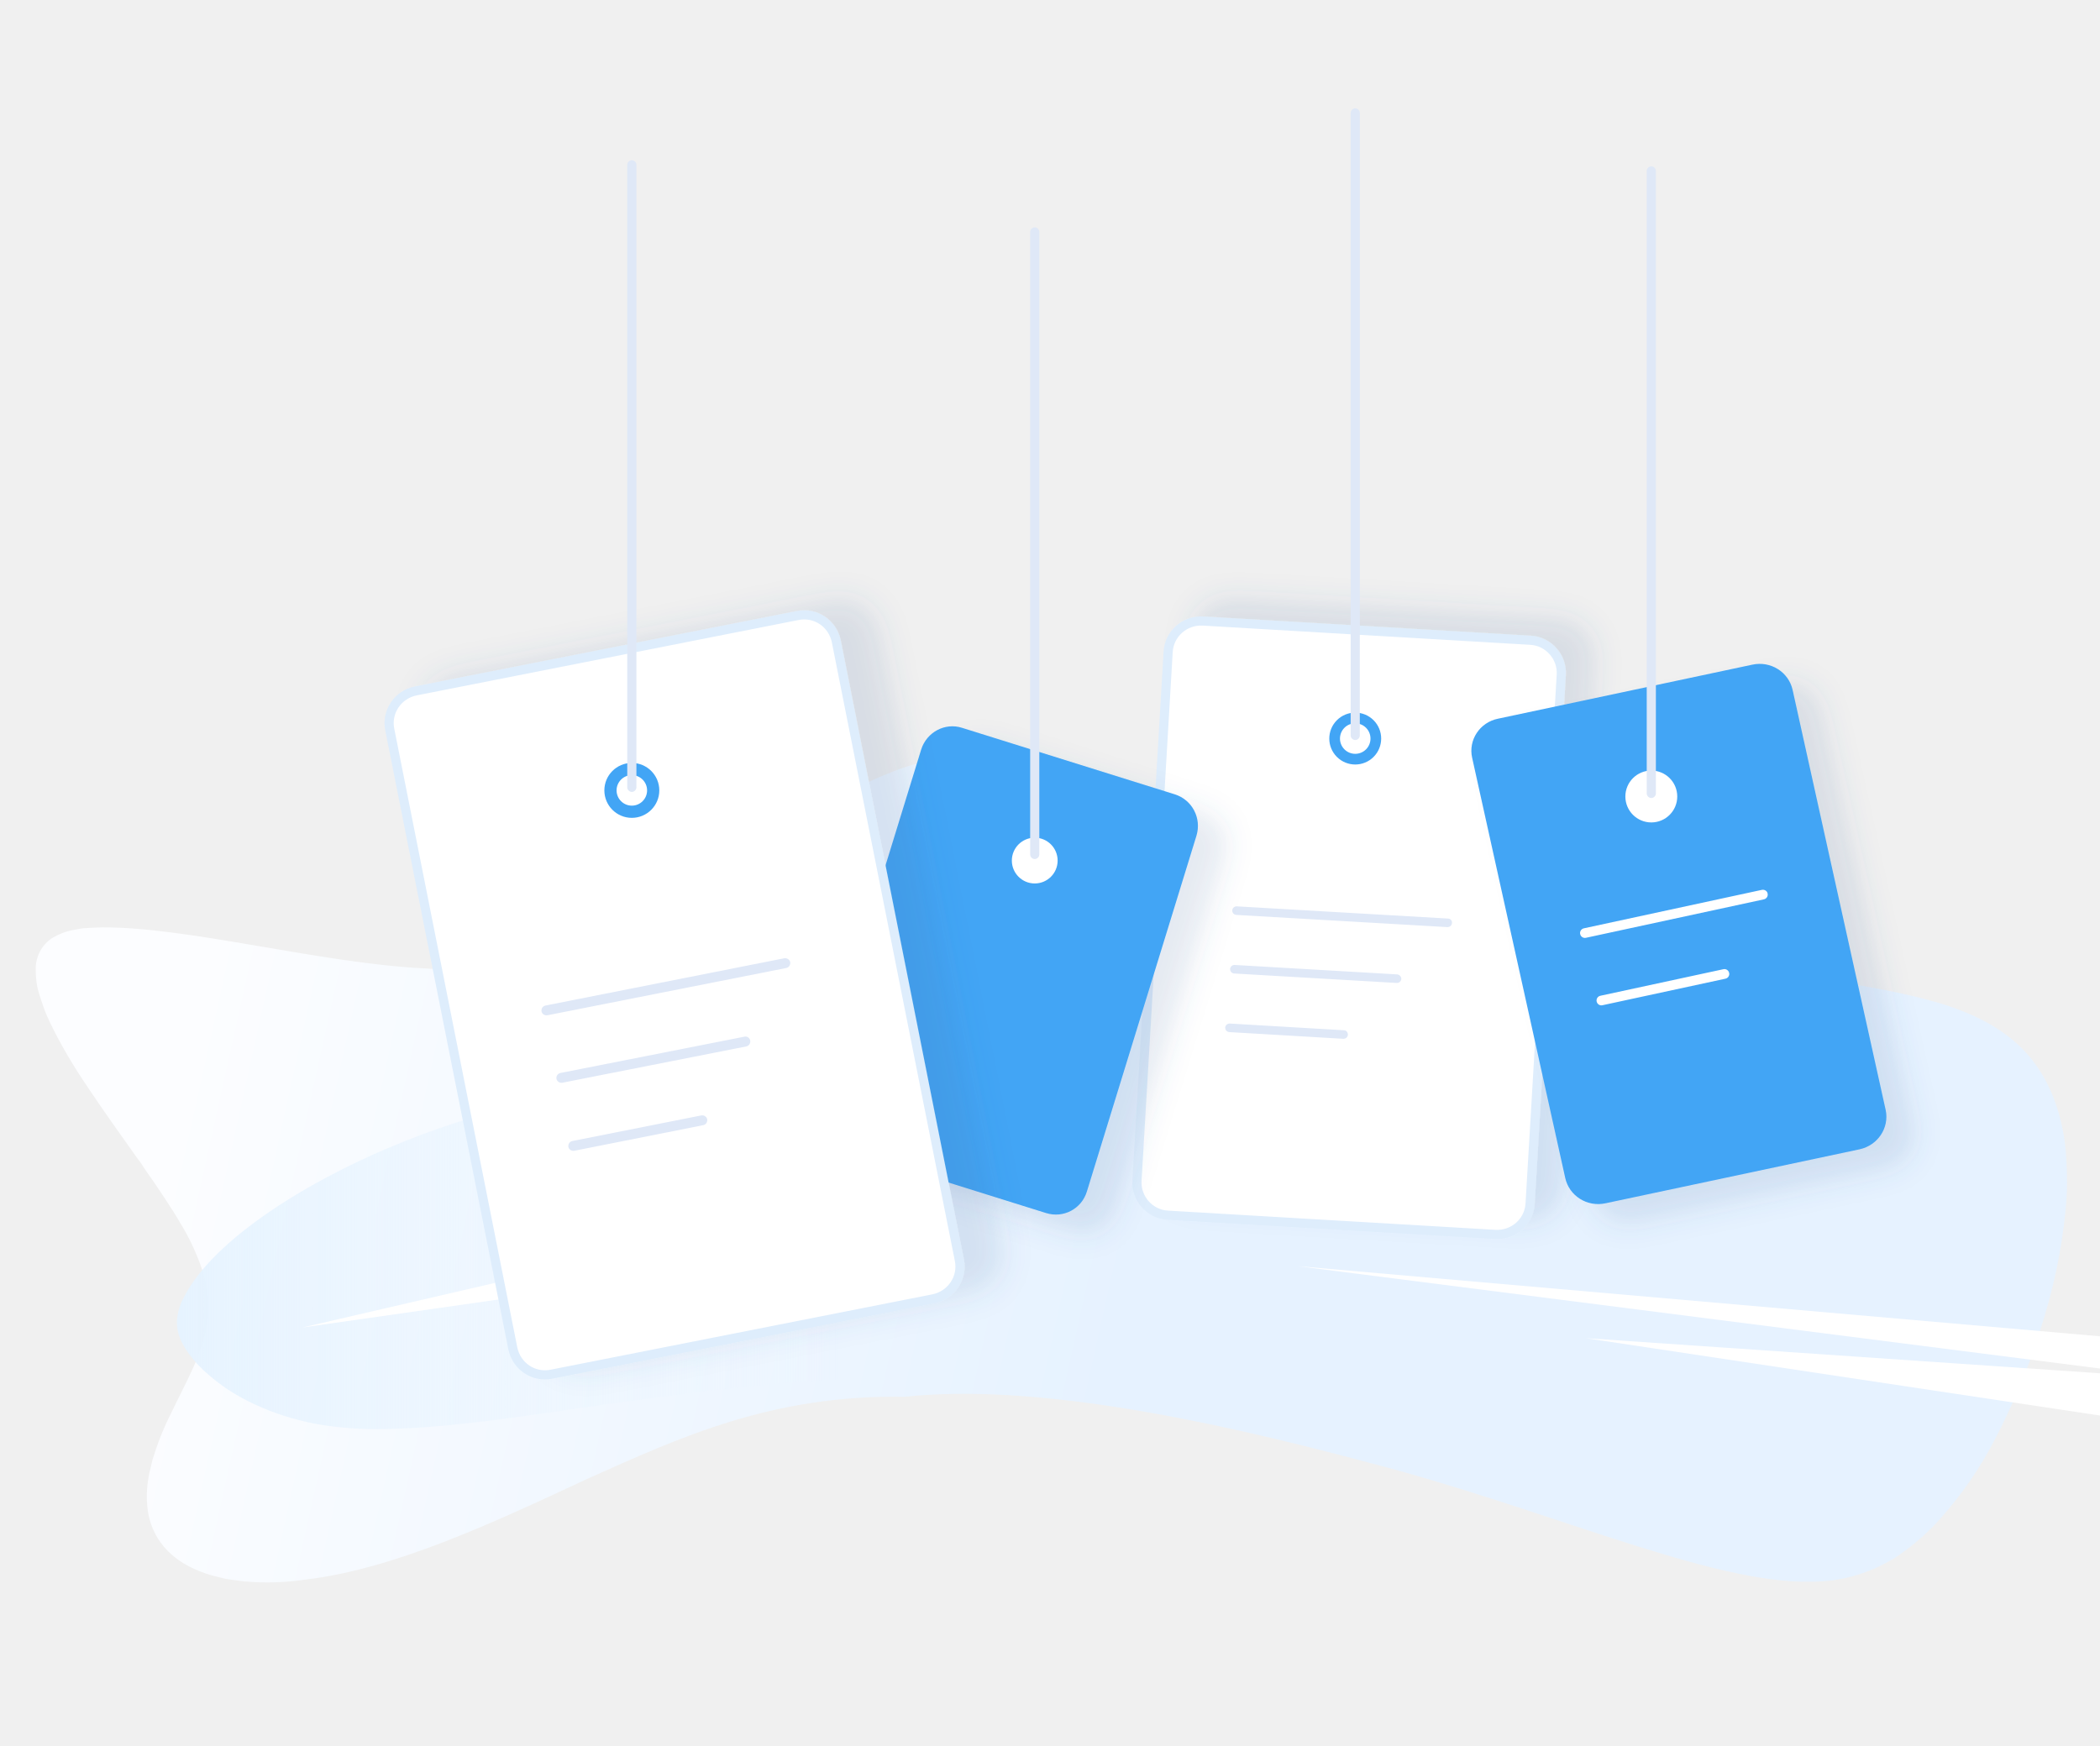
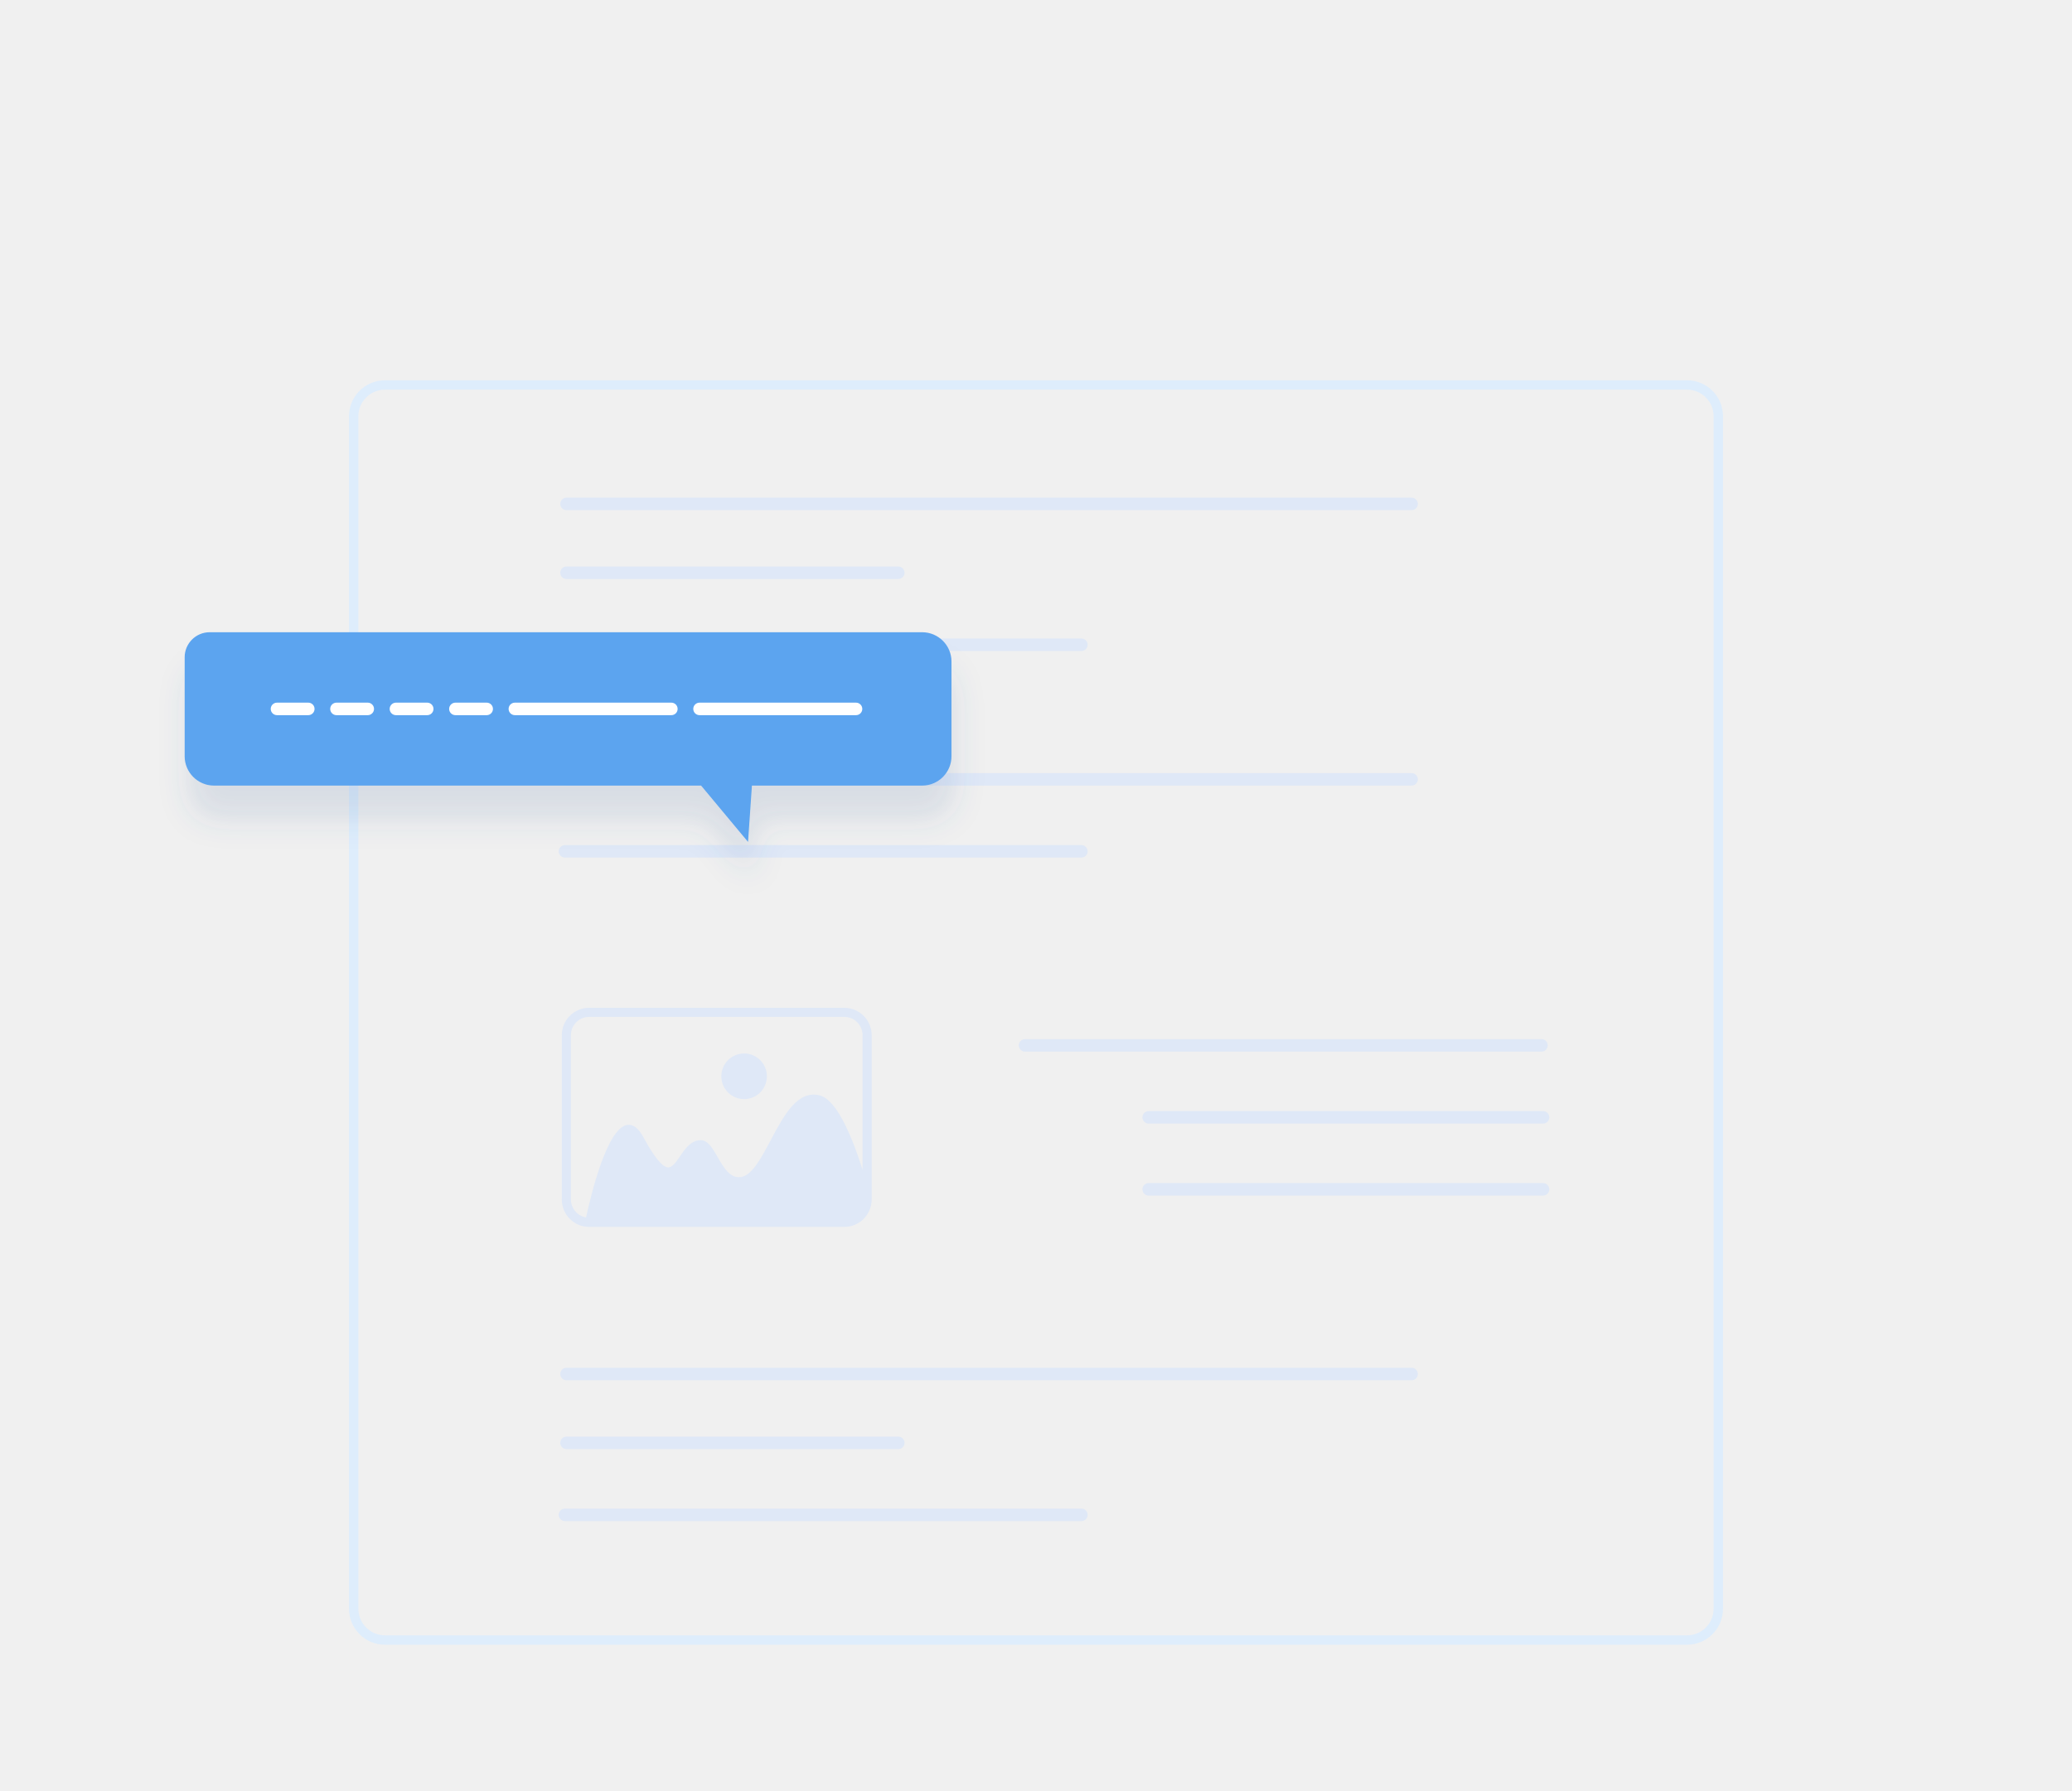
- <svg xmlns="http://www.w3.org/2000/svg" id="tags" viewBox="0 0 688 572" enable-background="new 0 0 688 572">
-   <style>.st2{fill:#fff}.st2,.st3,.st4,.st5{fill-rule:evenodd;clip-rule:evenodd}.st3{stroke:#deedfc;stroke-width:3;stroke-miterlimit:10;fill:#fff}.st4,.st5{fill:#dfe8f7}.st5{fill:#42a5f5}</style>
+ <svg xmlns="http://www.w3.org/2000/svg" version="1.1" id="Layer_2" x="0px" y="0px" viewBox="0 0 662 572" style="enable-background:new 0 0 662 572;" xml:space="preserve">
+   <style type="text/css">
+         .st0 {
+             fill: none;
+             stroke: #DEEDFC;
+             stroke-width: 3;
+             stroke-linecap: round;
+             stroke-miterlimit: 10;
+         }
+ 
+         .st1 {
+             fill: #DFE8F7;
+         }
+ 
+         .st2 {
+             fill: #5CA4EF;
+         }
+ 
+         .st3 {
+             fill: #FFFFFF;
+         }
+ 
+     </style>
  <defs>
-     <filter id="shadow-3" filterUnits="userSpaceOnUse">
-       <feOffset result="offset" dx="9.429" dy="-5.665" in="SourceAlpha" />
-       <feGaussianBlur result="blur" stdDeviation="4.583" />
-       <feFlood result="flood" flood-color="#3d6c9d" flood-opacity=".14" />
-       <feComposite result="composite" operator="in" in2="blur" />
-       <feBlend result="blend" in="SourceGraphic" />
-     </filter>
-     <filter id="shadow-2" filterUnits="userSpaceOnUse">
-       <feOffset result="offset" dx="9.119" dy="6.151" in="SourceAlpha" />
-       <feGaussianBlur result="blur" stdDeviation="4.583" />
-       <feFlood result="flood" flood-color="#3d6c9d" flood-opacity=".14" />
-       <feComposite result="composite" operator="in" in2="blur" />
-       <feBlend result="blend" in="SourceGraphic" />
-     </filter>
-     <filter id="shadow-1" filterUnits="userSpaceOnUse">
-       <feOffset result="offset" dx="12.496" dy="-3.583" in="SourceAlpha" />
-       <feGaussianBlur result="blur" stdDeviation="4.796" />
-       <feFlood result="flood" flood-color="#3d6c9d" flood-opacity=".14" />
-       <feComposite result="composite" operator="in" in2="blur" />
-       <feBlend result="blend" in="SourceGraphic" />
-     </filter>
-     <filter id="shadow-4" filterUnits="userSpaceOnUse">
-       <feOffset result="offset" dx="9.119" dy="6.151" in="SourceAlpha" />
+     <filter id="dropshadow" filterUnits="userSpaceOnUse">
+       <feOffset result="offset" dx="1.15" dy="10.94" in="SourceAlpha" />
      <feGaussianBlur result="blur" stdDeviation="4.583" />
      <feFlood result="flood" flood-color="#3d6c9d" flood-opacity=".14" />
      <feComposite result="composite" operator="in" in2="blur" />
      <feBlend result="blend" in="SourceGraphic" />
    </filter>
  </defs>
-   <g id="background_1_">
-     <g id="bg">
-       <linearGradient id="Ellipse_2_copy_1_" gradientUnits="userSpaceOnUse" x1="57.343" y1="349.937" x2="707.318" y2="493.979">
-         <stop offset=".003" stop-color="#fcfdff" />
-         <stop offset=".483" stop-color="#e6f2ff" />
-       </linearGradient>
-       <path id="Ellipse_2_copy" d="M630.3 327.3c11.1 2.8 20.6 6.8 28 12.6 3.7 2.9 6.9 6.3 9.5 10.2 1.3 2 2.5 4 3.5 6.2 1.1 2.2 1.9 4.5 2.7 6.9 1.6 5.1 2.6 10.4 2.9 15.7.2 2.8.3 5.7.3 8.7 0 3-.2 6.1-.5 9.2-1.3 13.2-4.1 26.2-8.2 38.8-2 6.5-4.3 12.8-6.9 18.9-1.2 3-2.5 5.9-3.9 8.8-.7 1.4-1.3 2.8-2 4.2-.7 1.4-1.4 2.7-2.1 4.1-5 9.7-11.2 18.6-18.5 26.7-.8.9-1.7 1.8-2.5 2.6s-1.7 1.6-2.5 2.4c-1.7 1.5-3.4 2.9-5.2 4.3-.9.6-1.8 1.3-2.6 1.9s-1.8 1.2-2.7 1.7c-1.8 1-3.6 2-5.5 2.8-3.7 1.6-7.6 2.8-11.6 3.5-2 .4-4.1.6-6.1.7-1 .1-2.1.1-3.2.1H590c-33.5-.9-84.8-24.3-141.5-39-56.6-15.2-111.6-25.9-152-21.6-43.6-.7-73.5 13.2-104.3 27-30.7 14.3-62.8 29.4-92 32.9-6.7 1-13.5 1.2-20.2.6-.8-.1-1.5-.2-2.3-.3-.8-.1-1.5-.2-2.2-.3-1.5-.2-2.9-.5-4.3-.9-2.6-.6-5.2-1.5-7.6-2.6-9.3-4.2-14.8-11.7-15.4-21.2-.2-2.4-.1-4.8.2-7.1.1-.6.2-1.2.3-1.9.1-.6.2-1.2.4-1.9.3-1.2.6-2.5.9-3.8 1.6-5.2 3.6-10.3 6.1-15.2 4.7-9.9 10.2-19.2 11.8-29 .4-2.5.5-5 .4-7.6-.1-1.3-.2-2.6-.4-3.9-.2-1.3-.5-2.7-.9-4-1.9-6.3-4.6-12.4-8.1-18-.2-.4-.5-.8-.7-1.2-.2-.4-.5-.8-.8-1.3-.5-.8-1-1.7-1.6-2.5-1.1-1.7-2.2-3.5-3.4-5.2-1.2-1.8-2.4-3.6-3.7-5.4-.6-.9-1.3-1.8-1.9-2.8s-1.3-1.9-2-2.8c-5.3-7.5-10.9-15.3-15.9-22.8-4.7-6.9-9-14.1-12.6-21.6-.8-1.7-1.5-3.3-2-4.8s-1.1-3.1-1.5-4.5c-.8-2.5-1.1-5.2-1.1-7.9-.1-4.3 2.1-8.3 5.7-10.5 2.1-1.2 4.4-2.1 6.9-2.5.7-.1 1.4-.3 2.1-.4.7-.1 1.5-.2 2.3-.2 1.6-.1 3.2-.2 4.9-.2 27.8-.2 71.4 11.7 105 13.4 4.3.3 8.6.5 12.8.5 4.2 0 8.3 0 12.3-.2 7.7-.4 15.4-1.4 23-2.9 14.1-3 27.5-8.4 39.6-16.2 23.8-14.5 40.8-35.7 64.1-44.8 5.7-2.4 11.6-4.2 17.7-5.1 3.1-.5 6.3-.8 9.5-1 .8 0 1.6-.1 2.4-.1h2.4c1.6 0 3.3.1 5 .2 3.4.2 6.8.5 10.2 1 3.5.5 7 1.2 10.6 2 1.8.4 3.6.8 5.4 1.3 1.8.5 3.7 1 5.5 1.5 3.7 1.1 7.5 2.3 11.3 3.7 31.1 10.8 67.7 28.5 113.5 41.6 11.5 3.4 23.3 6.4 35.4 9.1 6.1 1.3 12.3 2.6 18.5 3.8 3.1.6 6.3 1.2 9.4 1.7 1.6.3 3.2.5 4.7.8l4.7.8c25.5 4.3 51.7 6.6 73.7 12.3z" fill-rule="evenodd" clip-rule="evenodd" fill="url(#Ellipse_2_copy_1_)" />
-       <linearGradient id="SVGID_1_" gradientUnits="userSpaceOnUse" x1="57.782" y1="408.622" x2="481.97" y2="408.622">
-         <stop offset="0" stop-color="#e6f3ff" />
-         <stop offset=".512" stop-color="#ebf6ff" stop-opacity="0" />
-       </linearGradient>
-       <path d="M292.6 349c53.9 1.4 103.2 4.4 137.4 18.9 34.4 13.6 53.6 38.8 51.8 65.5v.6l-.1.6c0 .4-.1.7-.1 1.1-.1.7-.2 1.4-.4 2.1-.3 1.4-.7 2.7-1.1 4-.9 2.4-2.2 4.7-4 6.6-3.4 3.8-8.3 6.3-15 7.6-13.3 2.7-34.1.8-61.4-1.3-27.1-2.2-60.4-4.4-93.4-3.9-16.5.2-32.8 1-48.1 2.3-7.7.6-15.1 1.4-22.2 2.2-3.6.4-7.1.8-10.5 1.3-3.4.4-6.7.9-9.9 1.3-23.8 3-44.9 6.6-63.5 8.6-8.7 1-17.4 1.6-26.2 1.8-7.7.1-15.4-.4-22.9-1.8-13.7-2.7-25.8-8.3-34.3-15.7-4.3-3.6-7.6-7.6-9.5-11.7-.4-1-.8-2.1-1-3.2-.1-.5-.2-1.1-.2-1.7 0-.6-.1-1.1 0-1.7.2-2.6 1-5.2 2.3-7.5 10.6-21 49.7-44.6 90.3-57.5 41.8-13.7 86-17.5 142-18.5z" fill-rule="evenodd" clip-rule="evenodd" fill="url(#SVGID_1_)" />
-     </g>
-     <g id="lines">
-       <path id="Rectangle_4_copy_3" class="st2" d="M99.1 435l150.2-34.8 5.9 12.5L99.1 435z" />
-       <path id="Rectangle_4_copy_3-2" class="st2" d="M425.1 414.9l760.4 66.5 28.7 34.2-789.1-100.7z" />
-       <path id="Rectangle_4_copy_5" class="st2" d="M519.5 438.5l760.9 52 26.7 66.5-787.6-118.5z" />
+   <path class="st0" d="M539,524H123c-5.52,0-10-4.48-10-10V133c0-5.52,4.48-10,10-10h416c5.52,0,10,4.48,10,10v381  C549,519.52,544.52,524,539,524z" />
+   <path class="st1" d="M451,163H181c-1.1,0-2-0.9-2-2l0,0c0-1.1,0.9-2,2-2h270c1.1,0,2,0.9,2,2l0,0C453,162.1,452.1,163,451,163z" />
+   <path class="st1" d="M451,251H181c-1.1,0-2-0.9-2-2l0,0c0-1.1,0.9-2,2-2h270c1.1,0,2,0.9,2,2l0,0C453,250.1,452.1,251,451,251z" />
+   <path class="st1" d="M345.5,208h-165c-1.1,0-2-0.9-2-2l0,0c0-1.1,0.9-2,2-2h165c1.1,0,2,0.9,2,2l0,0  C347.5,207.1,346.6,208,345.5,208z" />
+   <path class="st1" d="M345.5,274h-165c-1.1,0-2-0.9-2-2l0,0c0-1.1,0.9-2,2-2h165c1.1,0,2,0.9,2,2l0,0  C347.5,273.1,346.6,274,345.5,274z" />
+   <path class="st1" d="M492.5,336h-165c-1.1,0-2-0.9-2-2l0,0c0-1.1,0.9-2,2-2h165c1.1,0,2,0.9,2,2l0,0  C494.5,335.1,493.6,336,492.5,336z" />
+   <path class="st1" d="M493,359H367c-1.1,0-2-0.9-2-2l0,0c0-1.1,0.9-2,2-2h126c1.1,0,2,0.9,2,2l0,0C495,358.1,494.1,359,493,359z" />
+   <path class="st1" d="M493,382H367c-1.1,0-2-0.9-2-2l0,0c0-1.1,0.9-2,2-2h126c1.1,0,2,0.9,2,2l0,0C495,381.1,494.1,382,493,382z" />
+   <path class="st1" d="M287,185H181c-1.1,0-2-0.9-2-2l0,0c0-1.1,0.9-2,2-2h106c1.1,0,2,0.9,2,2l0,0C289,184.1,288.1,185,287,185z" />
+   <path class="st1" d="M451,441H181c-1.1,0-2-0.9-2-2l0,0c0-1.1,0.9-2,2-2h270c1.1,0,2,0.9,2,2l0,0C453,440.1,452.1,441,451,441z" />
+   <path class="st1" d="M345.5,486h-165c-1.1,0-2-0.9-2-2l0,0c0-1.1,0.9-2,2-2h165c1.1,0,2,0.9,2,2l0,0  C347.5,485.1,346.6,486,345.5,486z" />
+   <path class="st1" d="M287,463H181c-1.1,0-2-0.9-2-2l0,0c0-1.1,0.9-2,2-2h106c1.1,0,2,0.9,2,2l0,0C289,462.1,288.1,463,287,463z" />
+   <path class="st1" d="M230.46,343.88c0-4.03,3.26-7.29,7.28-7.29s7.28,3.26,7.28,7.29s-3.26,7.29-7.28,7.29  S230.46,347.9,230.46,343.88z M278.5,383.25c0,0.26-0.02,0.52-0.04,0.78l0.04,0.16l-0.07,0.09c-0.51,4.35-4.19,7.72-8.67,7.72  h-81.53c-4.82,0-8.74-3.92-8.74-8.75v-52.5c0-4.83,3.91-8.75,8.74-8.75h81.53c4.82,0,8.74,3.92,8.74,8.75V383.25z M187.24,388.98  c1.58-7.3,6.73-28.6,13.16-29.57c1.88-0.28,3.64,1.06,5.2,3.98c3.37,6.28,6.02,9.51,7.86,9.6c1.3,0.06,2.53-1.67,3.77-3.5  c1.65-2.44,3.52-5.2,6.67-5.2c2.29,0,3.78,2.61,5.37,5.37c1.98,3.45,4.05,7.01,7.57,6.39c3.48-0.62,6.37-6.05,9.42-11.8  c4.19-7.89,8.53-16.03,15.62-14.28c5.69,1.42,10.72,14.29,13.7,23.76v-43c0-3.22-2.61-5.83-5.82-5.83h-81.53  c-3.21,0-5.82,2.62-5.82,5.83v52.5C182.41,386.12,184.5,388.5,187.24,388.98z" />
+   <g>
+     <path filter="url(#dropshadow)" class="st2" d="M294.62,202H67c-4.42,0-8,3.58-8,8v31.62c0,5.18,4.2,9.38,9.38,9.38h155.61H224l15,18l1.24-18h54.38   c5.18,0,9.38-4.2,9.38-9.38v-30.25C304,206.2,299.8,202,294.62,202z" />
+     <g>
+       <path class="st3" d="M98.5,224.5h-10c-1.1,0-2,0.9-2,2v0c0,1.1,0.9,2,2,2h10c1.1,0,2-0.9,2-2v0C100.5,225.4,99.6,224.5,98.5,224.5    z" />
+       <path class="st3" d="M117.5,224.5h-10c-1.1,0-2,0.9-2,2v0c0,1.1,0.9,2,2,2h10c1.1,0,2-0.9,2-2v0    C119.5,225.4,118.6,224.5,117.5,224.5z" />
+       <path class="st3" d="M136.5,224.5h-10c-1.1,0-2,0.9-2,2v0c0,1.1,0.9,2,2,2h10c1.1,0,2-0.9,2-2v0    C138.5,225.4,137.6,224.5,136.5,224.5z" />
+       <path class="st3" d="M155.5,224.5h-10c-1.1,0-2,0.9-2,2v0c0,1.1,0.9,2,2,2h10c1.1,0,2-0.9,2-2v0    C157.5,225.4,156.6,224.5,155.5,224.5z" />
+       <path class="st3" d="M214.5,224.5h-50c-1.11,0-2,0.9-2,2v0c0,1.1,0.9,2,2,2h50c1.11,0,2-0.9,2-2v0    C216.5,225.4,215.6,224.5,214.5,224.5z" />
+       <path class="st3" d="M273.5,224.5h-50c-1.11,0-2,0.9-2,2v0c0,1.1,0.9,2,2,2h50c1.11,0,2-0.9,2-2v0    C275.5,225.4,274.6,224.5,273.5,224.5z" />
    </g>
  </g>
-   <g id="tag3">
-     <path filter="url(#shadow-3)" id="bg_2_" class="st3" d="M489.9 404.5l-107.3-6.3c-5.9-.3-10.5-5.5-10.1-11.4l10.2-173.1c.3-6 5.4-10.5 11.4-10.2l107.3 6.3c5.9.3 10.5 5.5 10.1 11.4l-10.2 173.1c-.3 6-5.4 10.5-11.4 10.2z" />
-     <path class="st4" d="M474.4 301l-69.2-4c-.8 0-1.4.5-1.5 1.3 0 .8.5 1.4 1.3 1.5l69.2 4c.8 0 1.4-.5 1.5-1.3.1-.8-.5-1.5-1.3-1.5zM457.8 319.3l-53.3-3.1c-.8 0-1.4.5-1.5 1.3 0 .8.5 1.4 1.3 1.5l53.3 3.1c.8 0 1.4-.5 1.5-1.3 0-.8-.6-1.4-1.3-1.5zM440.3 337.6l-37.4-2.2c-.8 0-1.4.5-1.5 1.3 0 .8.5 1.4 1.3 1.5l37.4 2.2c.8 0 1.4-.5 1.5-1.3 0-.8-.5-1.5-1.3-1.5z" />
-     <ellipse transform="rotate(-45.025 444.023 242.009)" class="st5" cx="444" cy="242" rx="8.5" ry="8.5" />
-     <ellipse transform="rotate(-45.025 444.023 242.009)" class="st2" cx="444" cy="242" rx="5" ry="5" />
-     <path id="line_3_" class="st4" d="M444 242.5c.8 0 1.5-.7 1.5-1.5V37c0-.8-.7-1.5-1.5-1.5s-1.5.7-1.5 1.5v204c0 .8.7 1.5 1.5 1.5z" />
-   </g>
-   <g id="tag2_1_">
-     <path filter="url(#shadow-2)" class="st5" d="M342.7 397.5L273 375.7c-5.7-1.8-8.8-7.8-7.1-13.5l35.9-116.6c1.8-5.7 7.8-8.9 13.4-7.1l69.7 21.8c5.7 1.8 8.8 7.8 7.1 13.5l-35.9 116.6c-1.7 5.7-7.7 8.9-13.4 7.1z" />
-     <circle class="st2" cx="339" cy="282" r="7.5" />
-     <path id="line_2_" class="st4" d="M339 281.5c.8 0 1.5-.7 1.5-1.5V76c0-.8-.7-1.5-1.5-1.5s-1.5.7-1.5 1.5v204c0 .8.7 1.5 1.5 1.5z" />
-   </g>
-   <g id="tag1_1_">
-     <path filter="url(#shadow-1)" id="bg_1_" class="st3" d="M305.8 425.6l-125.1 24.7c-5.9 1.2-11.5-2.6-12.7-8.5l-40.3-202.7c-1.2-5.8 2.6-11.5 8.5-12.7l125.1-24.7c5.9-1.2 11.5 2.6 12.7 8.5l40.3 202.7c1.2 5.9-2.7 11.5-8.5 12.7z" />
-     <path class="st4" d="M257 314l-78.3 15.5c-.9.2-1.4 1-1.3 1.9.2.9 1 1.4 1.9 1.3l78.3-15.5c.9-.2 1.4-1 1.3-1.9-.2-.9-1.1-1.4-1.9-1.3zM243.9 339.7l-60.3 11.9c-.9.2-1.4 1-1.3 1.9.2.9 1 1.4 1.9 1.3l60.3-11.9c.9-.2 1.4-1 1.3-1.9-.2-.9-1-1.5-1.9-1.3zM229.8 365.5l-42.3 8.4c-.9.2-1.4 1-1.3 1.9.2.9 1 1.4 1.9 1.3l42.3-8.4c.9-.2 1.4-1 1.3-1.9-.2-.9-1-1.4-1.9-1.3z" />
-     <circle class="st5" cx="207" cy="259" r="9" />
-     <circle class="st2" cx="207" cy="259" r="5" />
-     <path id="line_1_" class="st4" d="M207 259.5c.8 0 1.5-.7 1.5-1.5V54c0-.8-.7-1.5-1.5-1.5s-1.5.7-1.5 1.5v204c0 .8.7 1.5 1.5 1.5z" />
-   </g>
-   <g id="tag4">
-     <path filter="url(#shadow-4)" class="st5" d="M609.3 376.6L526 394.3c-6 1.3-11.9-2.4-13.2-8.3l-30.5-137.7c-1.3-5.8 2.5-11.6 8.5-12.8l83.3-17.7c6-1.3 11.9 2.4 13.2 8.3l30.5 137.7c1.2 5.8-2.6 11.5-8.5 12.8z" />
-     <circle class="st2" cx="541" cy="261" r="8.5" />
-     <path class="st2" d="M577.2 291.6l-58.3 12.6c-.9.2-1.4 1.1-1.2 1.9.2.9 1.1 1.4 1.9 1.2l58.3-12.6c.9-.2 1.4-1.1 1.2-1.9-.1-.8-1-1.4-1.9-1.2zM564.6 317.6l-40.3 8.7c-.9.2-1.4 1.1-1.2 1.9.2.9 1.1 1.4 1.9 1.2l40.3-8.7c.9-.2 1.4-1.1 1.2-1.9-.2-.9-1.1-1.4-1.9-1.2z" />
-     <path id="line_4_" class="st4" d="M541 261.5c.8 0 1.5-.7 1.5-1.5V56c0-.8-.7-1.5-1.5-1.5s-1.5.7-1.5 1.5v204c0 .8.7 1.5 1.5 1.5z" />
-   </g>
</svg>
